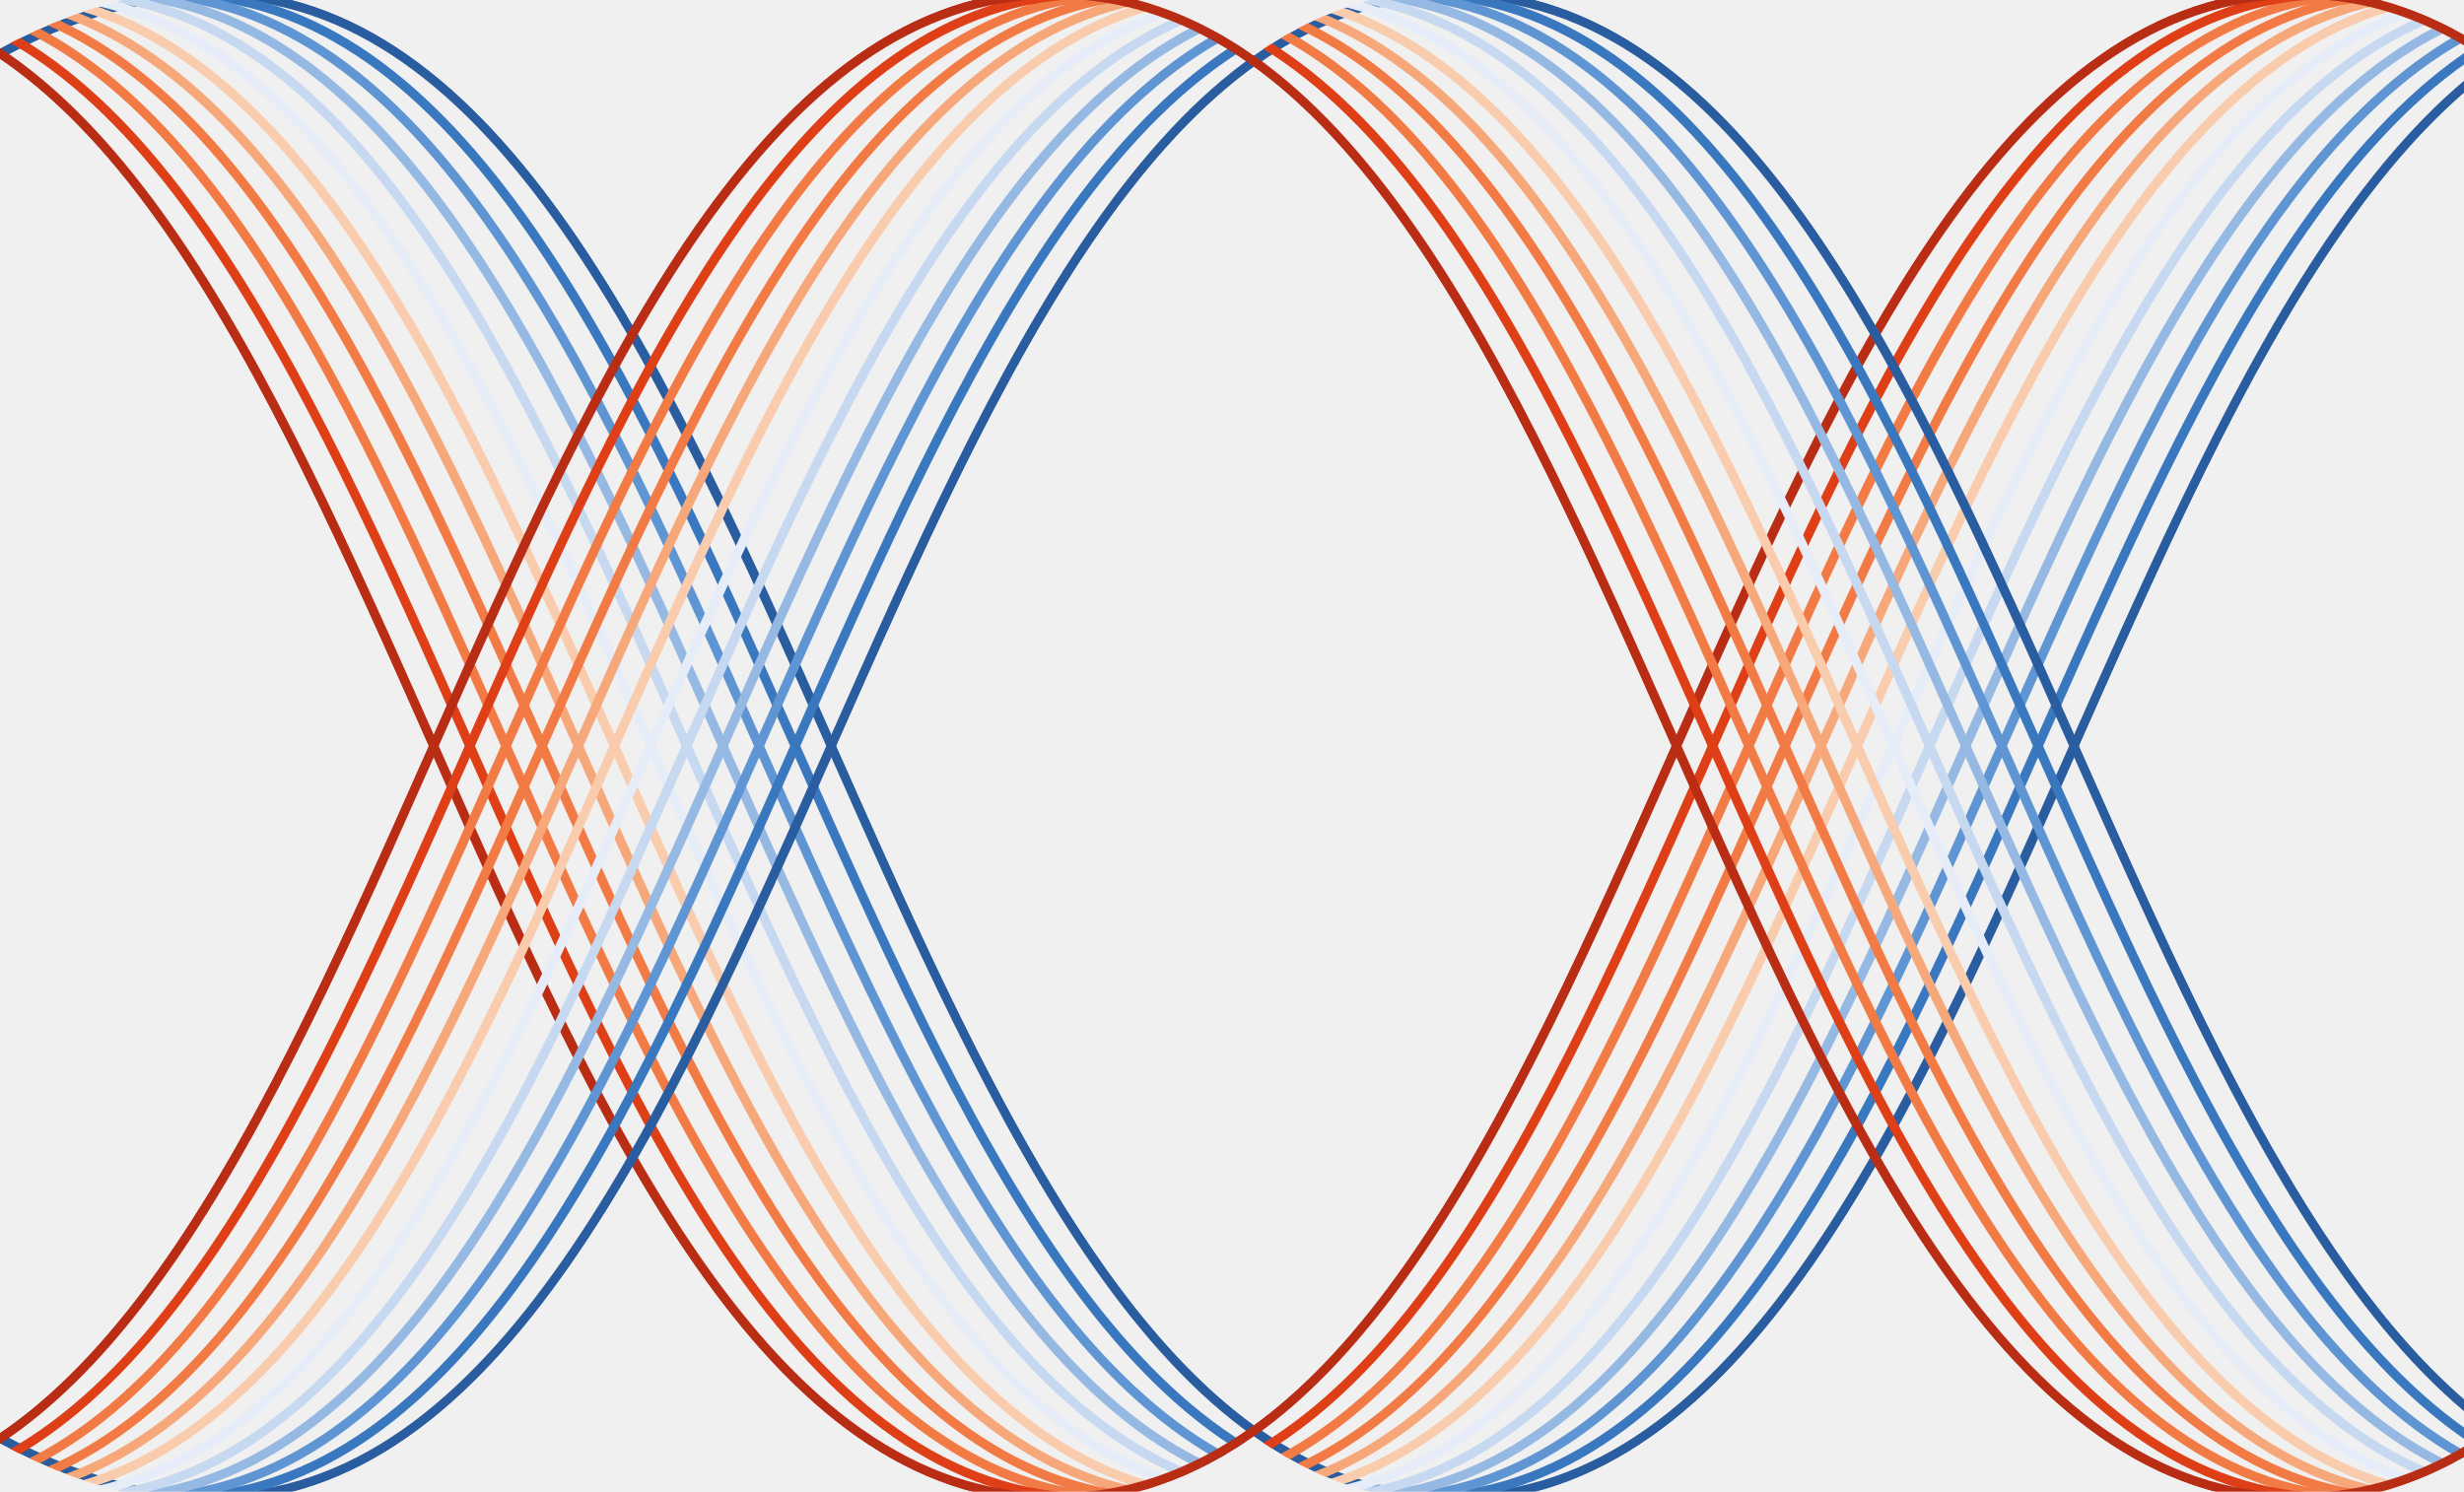
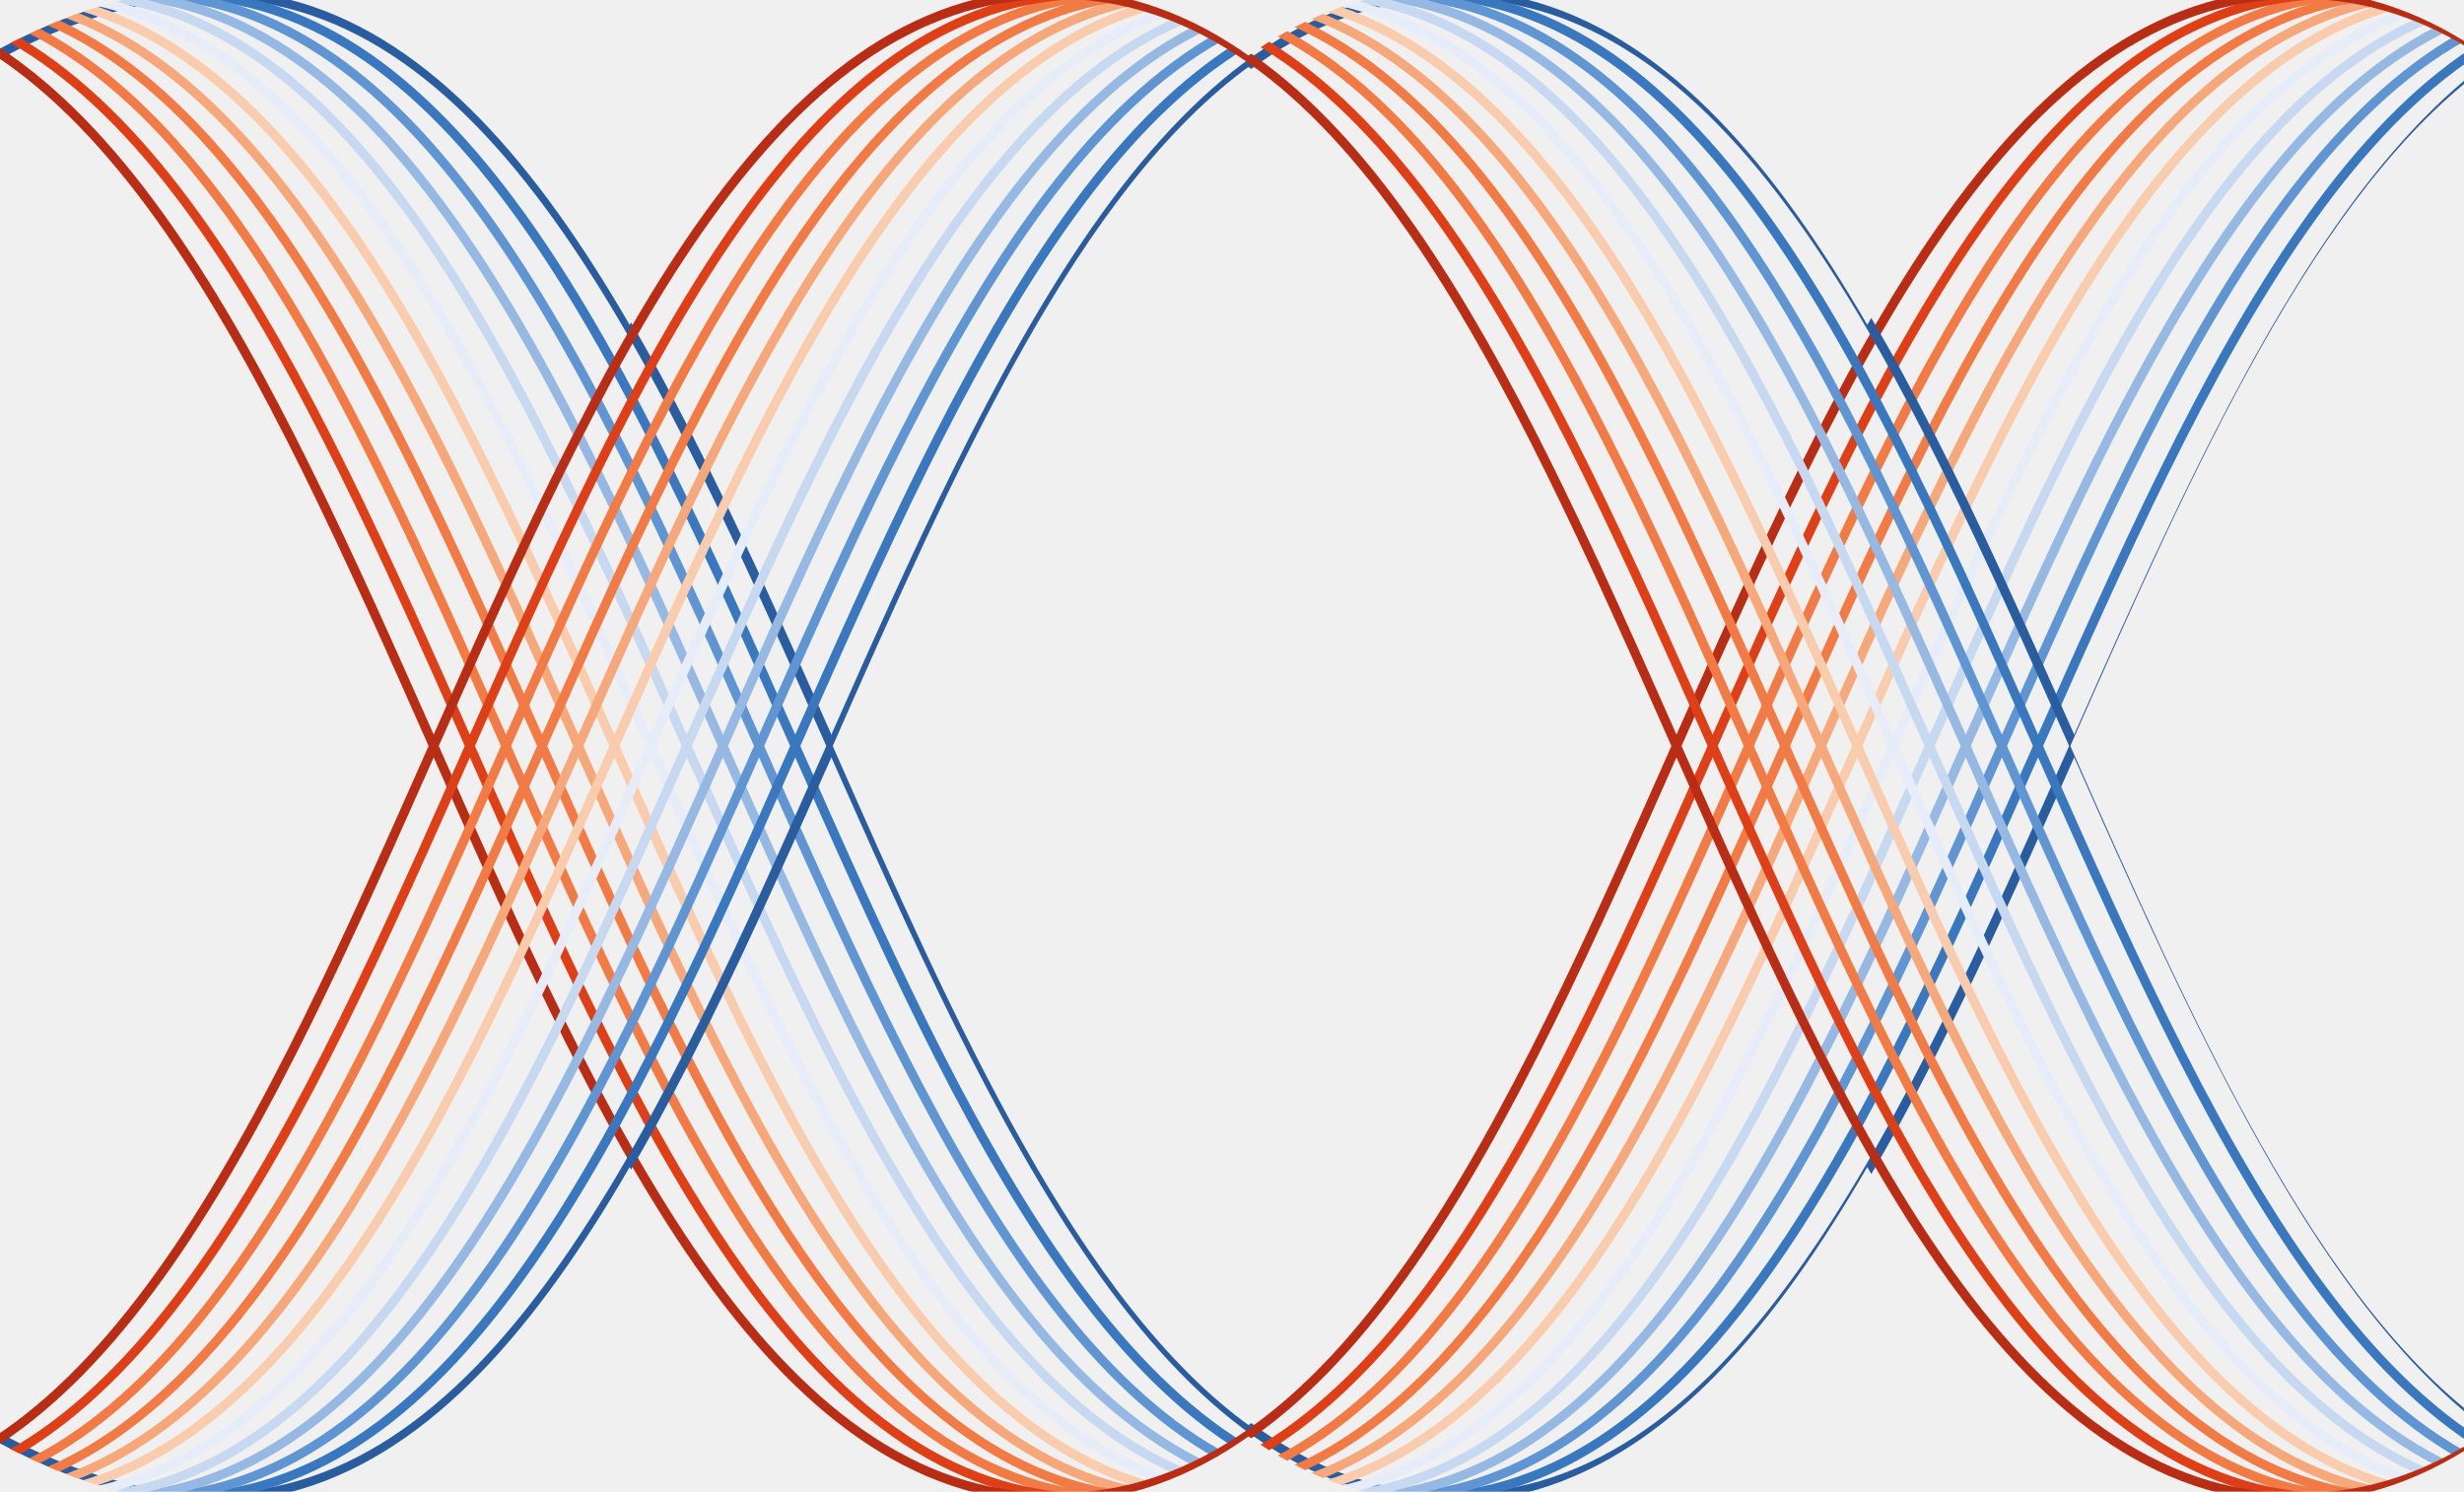
<svg xmlns="http://www.w3.org/2000/svg" width="398" height="241" viewBox="0 0 398 241" fill="none">
  <g clip-path="url(#clip0_5637_75244)">
    <g clip-path="url(#clip1_5637_75244)">
      <mask id="mask0_5637_75244" style="mask-type:alpha" maskUnits="userSpaceOnUse" x="-2" y="-2" width="1212" height="245">
-         <path fill-rule="evenodd" clip-rule="evenodd" d="M70.019 120.514C96.936 181.257 123.853 242 170.391 242C182.267 242 192.864 238.045 202.511 231.144C174.354 211 154.306 165.757 134.257 120.514C107.34 59.77 80.423 -0.973 33.885 -0.973C22.729 -0.973 11.364 2.517 0 8.661C29.089 28.148 49.554 74.331 70.019 120.514Z" fill="white" stroke="#FDA30E" stroke-width="1.5" />
-         <path fill-rule="evenodd" clip-rule="evenodd" d="M403.257 9.883C393.611 2.982 383.013 -0.973 371.138 -0.973C324.599 -0.973 297.682 59.77 270.765 120.514C250.716 165.757 230.668 211 202.512 231.144C212.158 238.045 222.756 242 234.631 242C281.169 242 308.086 181.257 335.004 120.514C355.052 75.27 375.101 30.027 403.257 9.883Z" fill="white" stroke="#FDA30E" stroke-width="1.5" />
-         <path fill-rule="evenodd" clip-rule="evenodd" d="M70.019 120.512C96.936 59.769 123.853 -0.975 170.391 -0.975C182.267 -0.975 192.864 2.981 202.511 9.882C174.354 30.026 154.306 75.269 134.257 120.512C107.34 181.255 80.423 241.998 33.885 241.998C22.729 241.998 11.364 238.508 0 232.364C29.089 212.878 49.554 166.695 70.019 120.512Z" fill="white" stroke="#FDA30E" stroke-width="1.5" />
-         <path fill-rule="evenodd" clip-rule="evenodd" d="M403.257 231.142C393.611 238.043 383.013 241.998 371.138 241.998C324.599 241.998 297.682 181.255 270.765 120.512C250.716 75.269 230.668 30.026 202.512 9.882C212.158 2.981 222.756 -0.975 234.631 -0.975C281.169 -0.975 308.086 59.769 335.004 120.512C355.052 165.755 375.101 210.998 403.257 231.142Z" fill="white" stroke="#FDA30E" stroke-width="1.5" />
+         <g>
+           <animateTransform attributeName="transform" type="translate" from="0 0" to="-803 0" dur="58s" repeatCount="indefinite" />
+           <g transform="translate(0 120.5)">
+             <g>
+               <animateTransform attributeName="transform" type="scale" values="1 0.96;1 1.05;1 0.96" keyTimes="0;0.5;1" calcMode="spline" keySplines="0.42 0 0.58 1;0.42 0 0.58 1" dur="7s" repeatCount="indefinite" />
+               <g transform="translate(0 -120.5)">
+                 <g id="riseTile" transform="scale(0.995784 1)">
+                   <path fill-rule="evenodd" clip-rule="evenodd" d="M70.019 120.514C96.936 181.257 123.853 242 170.391 242C182.267 242 192.864 238.045 202.511 231.144C174.354 211 154.306 165.757 134.257 120.514C107.34 59.77 80.423 -0.973 33.885 -0.973C22.729 -0.973 11.364 2.517 0 8.661C29.089 28.148 49.554 74.331 70.019 120.514Z" fill="white" stroke="#FDA30E" stroke-width="1.5" />
+                   <path fill-rule="evenodd" clip-rule="evenodd" d="M403.257 9.883C393.611 2.982 383.013 -0.973 371.138 -0.973C324.599 -0.973 297.682 59.77 270.765 120.514C250.716 165.757 230.668 211 202.512 231.144C212.158 238.045 222.756 242 234.631 242C281.169 242 308.086 181.257 335.004 120.514C355.052 75.27 375.101 30.027 403.257 9.883Z" fill="white" stroke="#FDA30E" stroke-width="1.5" />
+                   <path fill-rule="evenodd" clip-rule="evenodd" d="M70.019 120.512C96.936 59.769 123.853 -0.975 170.391 -0.975C182.267 -0.975 192.864 2.981 202.511 9.882C174.354 30.026 154.306 75.269 134.257 120.512C107.34 181.255 80.423 241.998 33.885 241.998C22.729 241.998 11.364 238.508 0 232.364C29.089 212.878 49.554 166.695 70.019 120.512Z" fill="white" stroke="#FDA30E" stroke-width="1.5" />
+                   <path fill-rule="evenodd" clip-rule="evenodd" d="M403.257 231.142C393.611 238.043 383.013 241.998 371.138 241.998C324.599 241.998 297.682 181.255 270.765 120.512C250.716 75.269 230.668 30.026 202.512 9.882C212.158 2.981 222.756 -0.975 234.631 -0.975C281.169 -0.975 308.086 59.769 335.004 120.512C355.052 165.755 375.101 210.998 403.257 231.142Z" fill="white" stroke="#FDA30E" stroke-width="1.5" />
+                 </g>
+                 <use href="#riseTile" transform="translate(401.5 0)" />
+                 <use href="#riseTile" transform="translate(803 0)" />
+                 <use href="#riseTile" transform="translate(1204.5 0)" />
+               </g>
+             </g>
+           </g>
+         </g>
      </mask>
      <g mask="url(#mask0_5637_75244)">
-         <path d="M-166.828 242C-166.828 242 -59.16 -0.973 33.917 -0.973C126.994 -0.973 141.585 242 234.662 242C327.739 242 342.331 -0.973 435.407 -0.973C528.484 -0.973 543.076 242 636.152 242C729.229 242 743.821 -0.973 836.898 -0.973C929.974 -0.973 944.566 242 1037.64 242C1130.72 242 1145.31 -0.973 1238.39 -0.973C1331.46 -0.973 1439.13 242 1439.13 242" stroke="#295DA0" stroke-width="1.5" />
-         <path d="M-172.664 242C-172.664 242 -64.996 -0.973 28.081 -0.973C121.158 -0.973 135.749 242 228.826 242C321.903 242 336.495 -0.973 429.571 -0.973C522.648 -0.973 537.24 242 630.316 242C723.393 242 737.985 -0.973 831.062 -0.973C924.138 -0.973 938.73 242 1031.81 242C1124.88 242 1139.48 -0.973 1232.55 -0.973C1325.63 -0.973 1433.3 242 1433.3 242" stroke="#3978BE" stroke-width="1.5" />
-         <path d="M-178.504 242C-178.504 242 -70.835 -0.973 22.241 -0.973C115.318 -0.973 129.91 242 222.986 242C316.063 242 330.655 -0.973 423.732 -0.973C516.808 -0.973 531.4 242 624.477 242C717.553 242 732.145 -0.973 825.222 -0.973C918.299 -0.973 932.89 242 1025.97 242C1119.04 242 1133.64 -0.973 1226.71 -0.973C1319.79 -0.973 1427.46 242 1427.46 242" stroke="#5E95D2" stroke-width="1.5" />
-         <path d="M-184.344 242C-184.344 242 -76.675 -0.973 16.401 -0.973C109.478 -0.973 124.07 242 217.147 242C310.223 242 324.815 -0.973 417.892 -0.973C510.968 -0.973 525.56 242 618.637 242C711.714 242 726.305 -0.973 819.382 -0.973C912.459 -0.973 927.05 242 1020.13 242C1113.2 242 1127.8 -0.973 1220.87 -0.973C1313.95 -0.973 1421.62 242 1421.62 242" stroke="#96B9E3" stroke-width="1.5" />
-         <path d="M-190.184 242C-190.184 242 -82.515 -0.973 10.562 -0.973C103.638 -0.973 118.23 242 211.307 242C304.383 242 318.975 -0.973 412.052 -0.973C505.129 -0.973 519.72 242 612.797 242C705.874 242 720.465 -0.973 813.542 -0.973C906.619 -0.973 921.211 242 1014.29 242C1107.36 242 1121.96 -0.973 1215.03 -0.973C1308.11 -0.973 1415.78 242 1415.78 242" stroke="#C7D9F0" stroke-width="1.5" />
-         <path d="M-196.027 242C-196.027 242 -88.359 -0.973 4.718 -0.973C97.794 -0.973 112.386 242 205.463 242C298.54 242 313.131 -0.973 406.208 -0.973C499.285 -0.973 513.877 242 606.953 242C700.03 242 714.622 -0.973 807.698 -0.973C900.775 -0.973 915.367 242 1008.44 242C1101.52 242 1116.11 -0.973 1209.19 -0.973C1302.27 -0.973 1409.93 242 1409.93 242" stroke="#E6EDF8" stroke-width="1.5" />
-         <path d="M-201.863 242C-201.863 242 -94.195 -0.973 -1.118 -0.973C91.959 -0.973 106.55 242 199.627 242C292.704 242 307.295 -0.973 400.372 -0.973C493.449 -0.973 508.041 242 601.117 242C694.194 242 708.786 -0.973 801.862 -0.973C894.939 -0.973 909.531 242 1002.61 242C1095.68 242 1110.28 -0.973 1203.35 -0.973C1296.43 -0.973 1404.1 242 1404.1 242" stroke="#FACCAE" stroke-width="1.5" />
-         <path d="M-207.703 242C-207.703 242 -100.035 -0.973 -6.958 -0.973C86.119 -0.973 100.71 242 193.787 242C286.864 242 301.456 -0.973 394.532 -0.973C487.609 -0.973 502.201 242 595.277 242C688.354 242 702.946 -0.973 796.023 -0.973C889.099 -0.973 903.691 242 996.768 242C1089.84 242 1104.44 -0.973 1197.51 -0.973C1290.59 -0.973 1398.26 242 1398.26 242" stroke="#F6A87B" stroke-width="1.5" />
-         <path d="M-213.547 242C-213.547 242 -105.879 -0.973 -12.802 -0.973C80.275 -0.973 94.867 242 187.943 242C281.02 242 295.612 -0.973 388.688 -0.973C481.765 -0.973 496.357 242 589.434 242C682.51 242 697.102 -0.973 790.179 -0.973C883.255 -0.973 897.847 242 990.924 242C1084 242 1098.59 -0.973 1191.67 -0.973C1284.75 -0.973 1392.41 242 1392.41 242" stroke="#F27A45" stroke-width="1.5" />
-         <path d="M-219.383 242C-219.383 242 -111.714 -0.973 -18.638 -0.973C74.439 -0.973 89.031 242 182.107 242C275.184 242 289.776 -0.973 382.853 -0.973C475.929 -0.973 490.521 242 583.598 242C676.675 242 691.266 -0.973 784.343 -0.973C877.42 -0.973 892.011 242 985.088 242C1078.16 242 1092.76 -0.973 1185.83 -0.973C1278.91 -0.973 1386.58 242 1386.58 242" stroke="#F27A45" stroke-width="1.5" />
-         <path d="M-225.223 242C-225.223 242 -117.554 -0.973 -24.477 -0.973C68.599 -0.973 83.191 242 176.268 242C269.344 242 283.936 -0.973 377.013 -0.973C470.09 -0.973 484.681 242 577.758 242C670.835 242 685.426 -0.973 778.503 -0.973C871.58 -0.973 886.172 242 979.248 242C1072.32 242 1086.92 -0.973 1179.99 -0.973C1273.07 -0.973 1380.74 242 1380.74 242" stroke="#DF3F17" stroke-width="1.5" />
-         <path d="M-231.066 242C-231.066 242 -123.398 -0.973 -30.321 -0.973C62.755 -0.973 77.347 242 170.424 242C263.501 242 278.092 -0.973 371.169 -0.973C464.246 -0.973 478.837 242 571.914 242C664.991 242 679.583 -0.973 772.659 -0.973C865.736 -0.973 880.328 242 973.404 242C1066.48 242 1081.07 -0.973 1174.15 -0.973C1267.23 -0.973 1374.89 242 1374.89 242" stroke="#B92D15" stroke-width="1.5" />
-         <path d="M-166.828 -0.975C-166.828 -0.975 -59.16 241.998 33.917 241.998C126.994 241.998 141.585 -0.975 234.662 -0.975C327.739 -0.975 342.331 241.998 435.407 241.998C528.484 241.998 543.076 -0.975 636.152 -0.975C729.229 -0.975 743.821 241.998 836.898 241.998C929.974 241.998 944.566 -0.975 1037.64 -0.975C1130.72 -0.975 1145.31 241.998 1238.39 241.998C1331.46 241.998 1439.13 -0.975 1439.13 -0.975" stroke="#295DA0" stroke-width="1.5" />
-         <path d="M-172.664 -0.975C-172.664 -0.975 -64.996 241.998 28.081 241.998C121.158 241.998 135.749 -0.975 228.826 -0.975C321.903 -0.975 336.495 241.998 429.571 241.998C522.648 241.998 537.24 -0.975 630.316 -0.975C723.393 -0.975 737.985 241.998 831.062 241.998C924.138 241.998 938.73 -0.975 1031.81 -0.975C1124.88 -0.975 1139.48 241.998 1232.55 241.998C1325.63 241.998 1433.3 -0.975 1433.3 -0.975" stroke="#3978BE" stroke-width="1.5" />
-         <path d="M-178.504 -0.975C-178.504 -0.975 -70.835 241.998 22.241 241.998C115.318 241.998 129.91 -0.975 222.986 -0.975C316.063 -0.975 330.655 241.998 423.732 241.998C516.808 241.998 531.4 -0.975 624.477 -0.975C717.553 -0.975 732.145 241.998 825.222 241.998C918.299 241.998 932.89 -0.975 1025.97 -0.975C1119.04 -0.975 1133.64 241.998 1226.71 241.998C1319.79 241.998 1427.46 -0.975 1427.46 -0.975" stroke="#5E95D2" stroke-width="1.5" />
-         <path d="M-184.344 -0.975C-184.344 -0.975 -76.675 241.998 16.401 241.998C109.478 241.998 124.07 -0.975 217.147 -0.975C310.223 -0.975 324.815 241.998 417.892 241.998C510.968 241.998 525.56 -0.975 618.637 -0.975C711.714 -0.975 726.305 241.998 819.382 241.998C912.459 241.998 927.05 -0.975 1020.13 -0.975C1113.2 -0.975 1127.8 241.998 1220.87 241.998C1313.95 241.998 1421.62 -0.975 1421.62 -0.975" stroke="#96B9E3" stroke-width="1.5" />
-         <path d="M-190.184 -0.975C-190.184 -0.975 -82.515 241.998 10.562 241.998C103.638 241.998 118.23 -0.975 211.307 -0.975C304.383 -0.975 318.975 241.998 412.052 241.998C505.129 241.998 519.72 -0.975 612.797 -0.975C705.874 -0.975 720.465 241.998 813.542 241.998C906.619 241.998 921.211 -0.975 1014.29 -0.975C1107.36 -0.975 1121.96 241.998 1215.03 241.998C1308.11 241.998 1415.78 -0.975 1415.78 -0.975" stroke="#C7D9F0" stroke-width="1.5" />
-         <path d="M-196.027 -0.975C-196.027 -0.975 -88.359 241.998 4.718 241.998C97.794 241.998 112.386 -0.975 205.463 -0.975C298.54 -0.975 313.131 241.998 406.208 241.998C499.285 241.998 513.877 -0.975 606.953 -0.975C700.03 -0.975 714.622 241.998 807.698 241.998C900.775 241.998 915.367 -0.975 1008.44 -0.975C1101.52 -0.975 1116.11 241.998 1209.19 241.998C1302.27 241.998 1409.93 -0.975 1409.93 -0.975" stroke="#E6EDF8" stroke-width="1.5" />
-         <path d="M-201.863 -0.975C-201.863 -0.975 -94.195 241.998 -1.118 241.998C91.959 241.998 106.55 -0.975 199.627 -0.975C292.704 -0.975 307.295 241.998 400.372 241.998C493.449 241.998 508.041 -0.975 601.117 -0.975C694.194 -0.975 708.786 241.998 801.862 241.998C894.939 241.998 909.531 -0.975 1002.61 -0.975C1095.68 -0.975 1110.28 241.998 1203.35 241.998C1296.43 241.998 1404.1 -0.975 1404.1 -0.975" stroke="#FACCAE" stroke-width="1.5" />
-         <path d="M-207.703 -0.975C-207.703 -0.975 -100.035 241.998 -6.958 241.998C86.119 241.998 100.71 -0.975 193.787 -0.975C286.864 -0.975 301.456 241.998 394.532 241.998C487.609 241.998 502.201 -0.975 595.277 -0.975C688.354 -0.975 702.946 241.998 796.023 241.998C889.099 241.998 903.691 -0.975 996.768 -0.975C1089.84 -0.975 1104.44 241.998 1197.51 241.998C1290.59 241.998 1398.26 -0.975 1398.26 -0.975" stroke="#F6A87B" stroke-width="1.5" />
-         <path d="M-213.547 -0.975C-213.547 -0.975 -105.879 241.998 -12.802 241.998C80.275 241.998 94.867 -0.975 187.943 -0.975C281.02 -0.975 295.612 241.998 388.688 241.998C481.765 241.998 496.357 -0.975 589.434 -0.975C682.51 -0.975 697.102 241.998 790.179 241.998C883.255 241.998 897.847 -0.975 990.924 -0.975C1084 -0.975 1098.59 241.998 1191.67 241.998C1284.75 241.998 1392.41 -0.975 1392.41 -0.975" stroke="#F27A45" stroke-width="1.5" />
-         <path d="M-219.383 -0.975C-219.383 -0.975 -111.714 241.998 -18.638 241.998C74.439 241.998 89.031 -0.975 182.107 -0.975C275.184 -0.975 289.776 241.998 382.853 241.998C475.929 241.998 490.521 -0.975 583.598 -0.975C676.675 -0.975 691.266 241.998 784.343 241.998C877.42 241.998 892.011 -0.975 985.088 -0.975C1078.16 -0.975 1092.76 241.998 1185.83 241.998C1278.91 241.998 1386.58 -0.975 1386.58 -0.975" stroke="#F27A45" stroke-width="1.5" />
-         <path d="M-225.223 -0.975C-225.223 -0.975 -117.554 241.998 -24.477 241.998C68.599 241.998 83.191 -0.975 176.268 -0.975C269.344 -0.975 283.936 241.998 377.013 241.998C470.09 241.998 484.681 -0.975 577.758 -0.975C670.835 -0.975 685.426 241.998 778.503 241.998C871.58 241.998 886.172 -0.975 979.248 -0.975C1072.32 -0.975 1086.92 241.998 1179.99 241.998C1273.07 241.998 1380.74 -0.975 1380.74 -0.975" stroke="#DF3F17" stroke-width="1.5" />
-         <path d="M-231.066 -0.975C-231.066 -0.975 -123.398 241.998 -30.321 241.998C62.755 241.998 77.347 -0.975 170.424 -0.975C263.501 -0.975 278.092 241.998 371.169 241.998C464.246 241.998 478.837 -0.975 571.914 -0.975C664.991 -0.975 679.583 241.998 772.659 241.998C865.736 241.998 880.328 -0.975 973.404 -0.975C1066.48 -0.975 1081.07 241.998 1174.15 241.998C1267.23 241.998 1374.89 -0.975 1374.89 -0.975" stroke="#B92D15" stroke-width="1.5" />
+         <g>
+           <animateTransform attributeName="transform" type="translate" from="0 0" to="-803 0" dur="58s" repeatCount="indefinite" />
+           <g transform="translate(0 120.5)">
+             <g>
+               <animateTransform attributeName="transform" type="scale" values="1 0.96;1 1.05;1 0.96" keyTimes="0;0.5;1" calcMode="spline" keySplines="0.42 0 0.58 1;0.42 0 0.58 1" dur="7s" repeatCount="indefinite" />
+               <g transform="translate(0 -120.5)">
+                 <path d="M-166.828 242C-166.828 242 -59.16 -0.973 33.917 -0.973C126.994 -0.973 141.585 242 234.662 242C327.739 242 342.331 -0.973 435.407 -0.973C528.484 -0.973 543.076 242 636.152 242C729.229 242 743.821 -0.973 836.898 -0.973C929.974 -0.973 944.566 242 1037.64 242C1130.72 242 1145.31 -0.973 1238.39 -0.973C1331.46 -0.973 1439.13 242 1439.13 242" stroke="#295DA0" stroke-width="1.5" />
+                 <path d="M-172.664 242C-172.664 242 -64.996 -0.973 28.081 -0.973C121.158 -0.973 135.749 242 228.826 242C321.903 242 336.495 -0.973 429.571 -0.973C522.648 -0.973 537.24 242 630.316 242C723.393 242 737.985 -0.973 831.062 -0.973C924.138 -0.973 938.73 242 1031.81 242C1124.88 242 1139.48 -0.973 1232.55 -0.973C1325.63 -0.973 1433.3 242 1433.3 242" stroke="#3978BE" stroke-width="1.5" />
+                 <path d="M-178.504 242C-178.504 242 -70.835 -0.973 22.241 -0.973C115.318 -0.973 129.91 242 222.986 242C316.063 242 330.655 -0.973 423.732 -0.973C516.808 -0.973 531.4 242 624.477 242C717.553 242 732.145 -0.973 825.222 -0.973C918.299 -0.973 932.89 242 1025.97 242C1119.04 242 1133.64 -0.973 1226.71 -0.973C1319.79 -0.973 1427.46 242 1427.46 242" stroke="#5E95D2" stroke-width="1.5" />
+                 <path d="M-184.344 242C-184.344 242 -76.675 -0.973 16.401 -0.973C109.478 -0.973 124.07 242 217.147 242C310.223 242 324.815 -0.973 417.892 -0.973C510.968 -0.973 525.56 242 618.637 242C711.714 242 726.305 -0.973 819.382 -0.973C912.459 -0.973 927.05 242 1020.13 242C1113.2 242 1127.8 -0.973 1220.87 -0.973C1313.95 -0.973 1421.62 242 1421.62 242" stroke="#96B9E3" stroke-width="1.5" />
+                 <path d="M-190.184 242C-190.184 242 -82.515 -0.973 10.562 -0.973C103.638 -0.973 118.23 242 211.307 242C304.383 242 318.975 -0.973 412.052 -0.973C505.129 -0.973 519.72 242 612.797 242C705.874 242 720.465 -0.973 813.542 -0.973C906.619 -0.973 921.211 242 1014.29 242C1107.36 242 1121.96 -0.973 1215.03 -0.973C1308.11 -0.973 1415.78 242 1415.78 242" stroke="#C7D9F0" stroke-width="1.5" />
+                 <path d="M-196.027 242C-196.027 242 -88.359 -0.973 4.718 -0.973C97.794 -0.973 112.386 242 205.463 242C298.54 242 313.131 -0.973 406.208 -0.973C499.285 -0.973 513.877 242 606.953 242C700.03 242 714.622 -0.973 807.698 -0.973C900.775 -0.973 915.367 242 1008.44 242C1101.52 242 1116.11 -0.973 1209.19 -0.973C1302.27 -0.973 1409.93 242 1409.93 242" stroke="#E6EDF8" stroke-width="1.5" />
+                 <path d="M-201.863 242C-201.863 242 -94.195 -0.973 -1.118 -0.973C91.959 -0.973 106.55 242 199.627 242C292.704 242 307.295 -0.973 400.372 -0.973C493.449 -0.973 508.041 242 601.117 242C694.194 242 708.786 -0.973 801.862 -0.973C894.939 -0.973 909.531 242 1002.61 242C1095.68 242 1110.28 -0.973 1203.35 -0.973C1296.43 -0.973 1404.1 242 1404.1 242" stroke="#FACCAE" stroke-width="1.5" />
+                 <path d="M-207.703 242C-207.703 242 -100.035 -0.973 -6.958 -0.973C86.119 -0.973 100.71 242 193.787 242C286.864 242 301.456 -0.973 394.532 -0.973C487.609 -0.973 502.201 242 595.277 242C688.354 242 702.946 -0.973 796.023 -0.973C889.099 -0.973 903.691 242 996.768 242C1089.84 242 1104.44 -0.973 1197.51 -0.973C1290.59 -0.973 1398.26 242 1398.26 242" stroke="#F6A87B" stroke-width="1.5" />
+                 <path d="M-213.547 242C-213.547 242 -105.879 -0.973 -12.802 -0.973C80.275 -0.973 94.867 242 187.943 242C281.02 242 295.612 -0.973 388.688 -0.973C481.765 -0.973 496.357 242 589.434 242C682.51 242 697.102 -0.973 790.179 -0.973C883.255 -0.973 897.847 242 990.924 242C1084 242 1098.59 -0.973 1191.67 -0.973C1284.75 -0.973 1392.41 242 1392.41 242" stroke="#F27A45" stroke-width="1.5" />
+                 <path d="M-219.383 242C-219.383 242 -111.714 -0.973 -18.638 -0.973C74.439 -0.973 89.031 242 182.107 242C275.184 242 289.776 -0.973 382.853 -0.973C475.929 -0.973 490.521 242 583.598 242C676.675 242 691.266 -0.973 784.343 -0.973C877.42 -0.973 892.011 242 985.088 242C1078.16 242 1092.76 -0.973 1185.83 -0.973C1278.91 -0.973 1386.58 242 1386.58 242" stroke="#F27A45" stroke-width="1.5" />
+                 <path d="M-225.223 242C-225.223 242 -117.554 -0.973 -24.477 -0.973C68.599 -0.973 83.191 242 176.268 242C269.344 242 283.936 -0.973 377.013 -0.973C470.09 -0.973 484.681 242 577.758 242C670.835 242 685.426 -0.973 778.503 -0.973C871.58 -0.973 886.172 242 979.248 242C1072.32 242 1086.92 -0.973 1179.99 -0.973C1273.07 -0.973 1380.74 242 1380.74 242" stroke="#DF3F17" stroke-width="1.5" />
+                 <path d="M-231.066 242C-231.066 242 -123.398 -0.973 -30.321 -0.973C62.755 -0.973 77.347 242 170.424 242C263.501 242 278.092 -0.973 371.169 -0.973C464.246 -0.973 478.837 242 571.914 242C664.991 242 679.583 -0.973 772.659 -0.973C865.736 -0.973 880.328 242 973.404 242C1066.48 242 1081.07 -0.973 1174.15 -0.973C1267.23 -0.973 1374.89 242 1374.89 242" stroke="#B92D15" stroke-width="1.5" />
+                 <path d="M-166.828 -0.975C-166.828 -0.975 -59.16 241.998 33.917 241.998C126.994 241.998 141.585 -0.975 234.662 -0.975C327.739 -0.975 342.331 241.998 435.407 241.998C528.484 241.998 543.076 -0.975 636.152 -0.975C729.229 -0.975 743.821 241.998 836.898 241.998C929.974 241.998 944.566 -0.975 1037.64 -0.975C1130.72 -0.975 1145.31 241.998 1238.39 241.998C1331.46 241.998 1439.13 -0.975 1439.13 -0.975" stroke="#295DA0" stroke-width="1.5" />
+                 <path d="M-172.664 -0.975C-172.664 -0.975 -64.996 241.998 28.081 241.998C121.158 241.998 135.749 -0.975 228.826 -0.975C321.903 -0.975 336.495 241.998 429.571 241.998C522.648 241.998 537.24 -0.975 630.316 -0.975C723.393 -0.975 737.985 241.998 831.062 241.998C924.138 241.998 938.73 -0.975 1031.81 -0.975C1124.88 -0.975 1139.48 241.998 1232.55 241.998C1325.63 241.998 1433.3 -0.975 1433.3 -0.975" stroke="#3978BE" stroke-width="1.5" />
+                 <path d="M-178.504 -0.975C-178.504 -0.975 -70.835 241.998 22.241 241.998C115.318 241.998 129.91 -0.975 222.986 -0.975C316.063 -0.975 330.655 241.998 423.732 241.998C516.808 241.998 531.4 -0.975 624.477 -0.975C717.553 -0.975 732.145 241.998 825.222 241.998C918.299 241.998 932.89 -0.975 1025.97 -0.975C1119.04 -0.975 1133.64 241.998 1226.71 241.998C1319.79 241.998 1427.46 -0.975 1427.46 -0.975" stroke="#5E95D2" stroke-width="1.5" />
+                 <path d="M-184.344 -0.975C-184.344 -0.975 -76.675 241.998 16.401 241.998C109.478 241.998 124.07 -0.975 217.147 -0.975C310.223 -0.975 324.815 241.998 417.892 241.998C510.968 241.998 525.56 -0.975 618.637 -0.975C711.714 -0.975 726.305 241.998 819.382 241.998C912.459 241.998 927.05 -0.975 1020.13 -0.975C1113.2 -0.975 1127.8 241.998 1220.87 241.998C1313.95 241.998 1421.62 -0.975 1421.62 -0.975" stroke="#96B9E3" stroke-width="1.5" />
+                 <path d="M-190.184 -0.975C-190.184 -0.975 -82.515 241.998 10.562 241.998C103.638 241.998 118.23 -0.975 211.307 -0.975C304.383 -0.975 318.975 241.998 412.052 241.998C505.129 241.998 519.72 -0.975 612.797 -0.975C705.874 -0.975 720.465 241.998 813.542 241.998C906.619 241.998 921.211 -0.975 1014.29 -0.975C1107.36 -0.975 1121.96 241.998 1215.03 241.998C1308.11 241.998 1415.78 -0.975 1415.78 -0.975" stroke="#C7D9F0" stroke-width="1.5" />
+                 <path d="M-196.027 -0.975C-196.027 -0.975 -88.359 241.998 4.718 241.998C97.794 241.998 112.386 -0.975 205.463 -0.975C298.54 -0.975 313.131 241.998 406.208 241.998C499.285 241.998 513.877 -0.975 606.953 -0.975C700.03 -0.975 714.622 241.998 807.698 241.998C900.775 241.998 915.367 -0.975 1008.44 -0.975C1101.52 -0.975 1116.11 241.998 1209.19 241.998C1302.27 241.998 1409.93 -0.975 1409.93 -0.975" stroke="#E6EDF8" stroke-width="1.5" />
+                 <path d="M-201.863 -0.975C-201.863 -0.975 -94.195 241.998 -1.118 241.998C91.959 241.998 106.55 -0.975 199.627 -0.975C292.704 -0.975 307.295 241.998 400.372 241.998C493.449 241.998 508.041 -0.975 601.117 -0.975C694.194 -0.975 708.786 241.998 801.862 241.998C894.939 241.998 909.531 -0.975 1002.61 -0.975C1095.68 -0.975 1110.28 241.998 1203.35 241.998C1296.43 241.998 1404.1 -0.975 1404.1 -0.975" stroke="#FACCAE" stroke-width="1.5" />
+                 <path d="M-207.703 -0.975C-207.703 -0.975 -100.035 241.998 -6.958 241.998C86.119 241.998 100.71 -0.975 193.787 -0.975C286.864 -0.975 301.456 241.998 394.532 241.998C487.609 241.998 502.201 -0.975 595.277 -0.975C688.354 -0.975 702.946 241.998 796.023 241.998C889.099 241.998 903.691 -0.975 996.768 -0.975C1089.84 -0.975 1104.44 241.998 1197.51 241.998C1290.59 241.998 1398.26 -0.975 1398.26 -0.975" stroke="#F6A87B" stroke-width="1.5" />
+                 <path d="M-213.547 -0.975C-213.547 -0.975 -105.879 241.998 -12.802 241.998C80.275 241.998 94.867 -0.975 187.943 -0.975C281.02 -0.975 295.612 241.998 388.688 241.998C481.765 241.998 496.357 -0.975 589.434 -0.975C682.51 -0.975 697.102 241.998 790.179 241.998C883.255 241.998 897.847 -0.975 990.924 -0.975C1084 -0.975 1098.59 241.998 1191.67 241.998C1284.75 241.998 1392.41 -0.975 1392.41 -0.975" stroke="#F27A45" stroke-width="1.5" />
+                 <path d="M-219.383 -0.975C-219.383 -0.975 -111.714 241.998 -18.638 241.998C74.439 241.998 89.031 -0.975 182.107 -0.975C275.184 -0.975 289.776 241.998 382.853 241.998C475.929 241.998 490.521 -0.975 583.598 -0.975C676.675 -0.975 691.266 241.998 784.343 241.998C877.42 241.998 892.011 -0.975 985.088 -0.975C1078.16 -0.975 1092.76 241.998 1185.83 241.998C1278.91 241.998 1386.58 -0.975 1386.58 -0.975" stroke="#F27A45" stroke-width="1.5" />
+                 <path d="M-225.223 -0.975C-225.223 -0.975 -117.554 241.998 -24.477 241.998C68.599 241.998 83.191 -0.975 176.268 -0.975C269.344 -0.975 283.936 241.998 377.013 241.998C470.09 241.998 484.681 -0.975 577.758 -0.975C670.835 -0.975 685.426 241.998 778.503 241.998C871.58 241.998 886.172 -0.975 979.248 -0.975C1072.32 -0.975 1086.92 241.998 1179.99 241.998C1273.07 241.998 1380.74 -0.975 1380.74 -0.975" stroke="#DF3F17" stroke-width="1.5" />
+                 <path d="M-231.066 -0.975C-231.066 -0.975 -123.398 241.998 -30.321 241.998C62.755 241.998 77.347 -0.975 170.424 -0.975C263.501 -0.975 278.092 241.998 371.169 241.998C464.246 241.998 478.837 -0.975 571.914 -0.975C664.991 -0.975 679.583 241.998 772.659 241.998C865.736 241.998 880.328 -0.975 973.404 -0.975C1066.48 -0.975 1081.07 241.998 1174.15 241.998C1267.23 241.998 1374.89 -0.975 1374.89 -0.975" stroke="#B92D15" stroke-width="1.5" />
+               </g>
+             </g>
+           </g>
+         </g>
      </g>
    </g>
  </g>
  <defs>
    <clipPath id="clip0_5637_75244">
      <rect width="398" height="241" fill="white" />
    </clipPath>
    <clipPath id="clip1_5637_75244">
      <rect width="398" height="241.2" fill="white" />
    </clipPath>
  </defs>
</svg>
